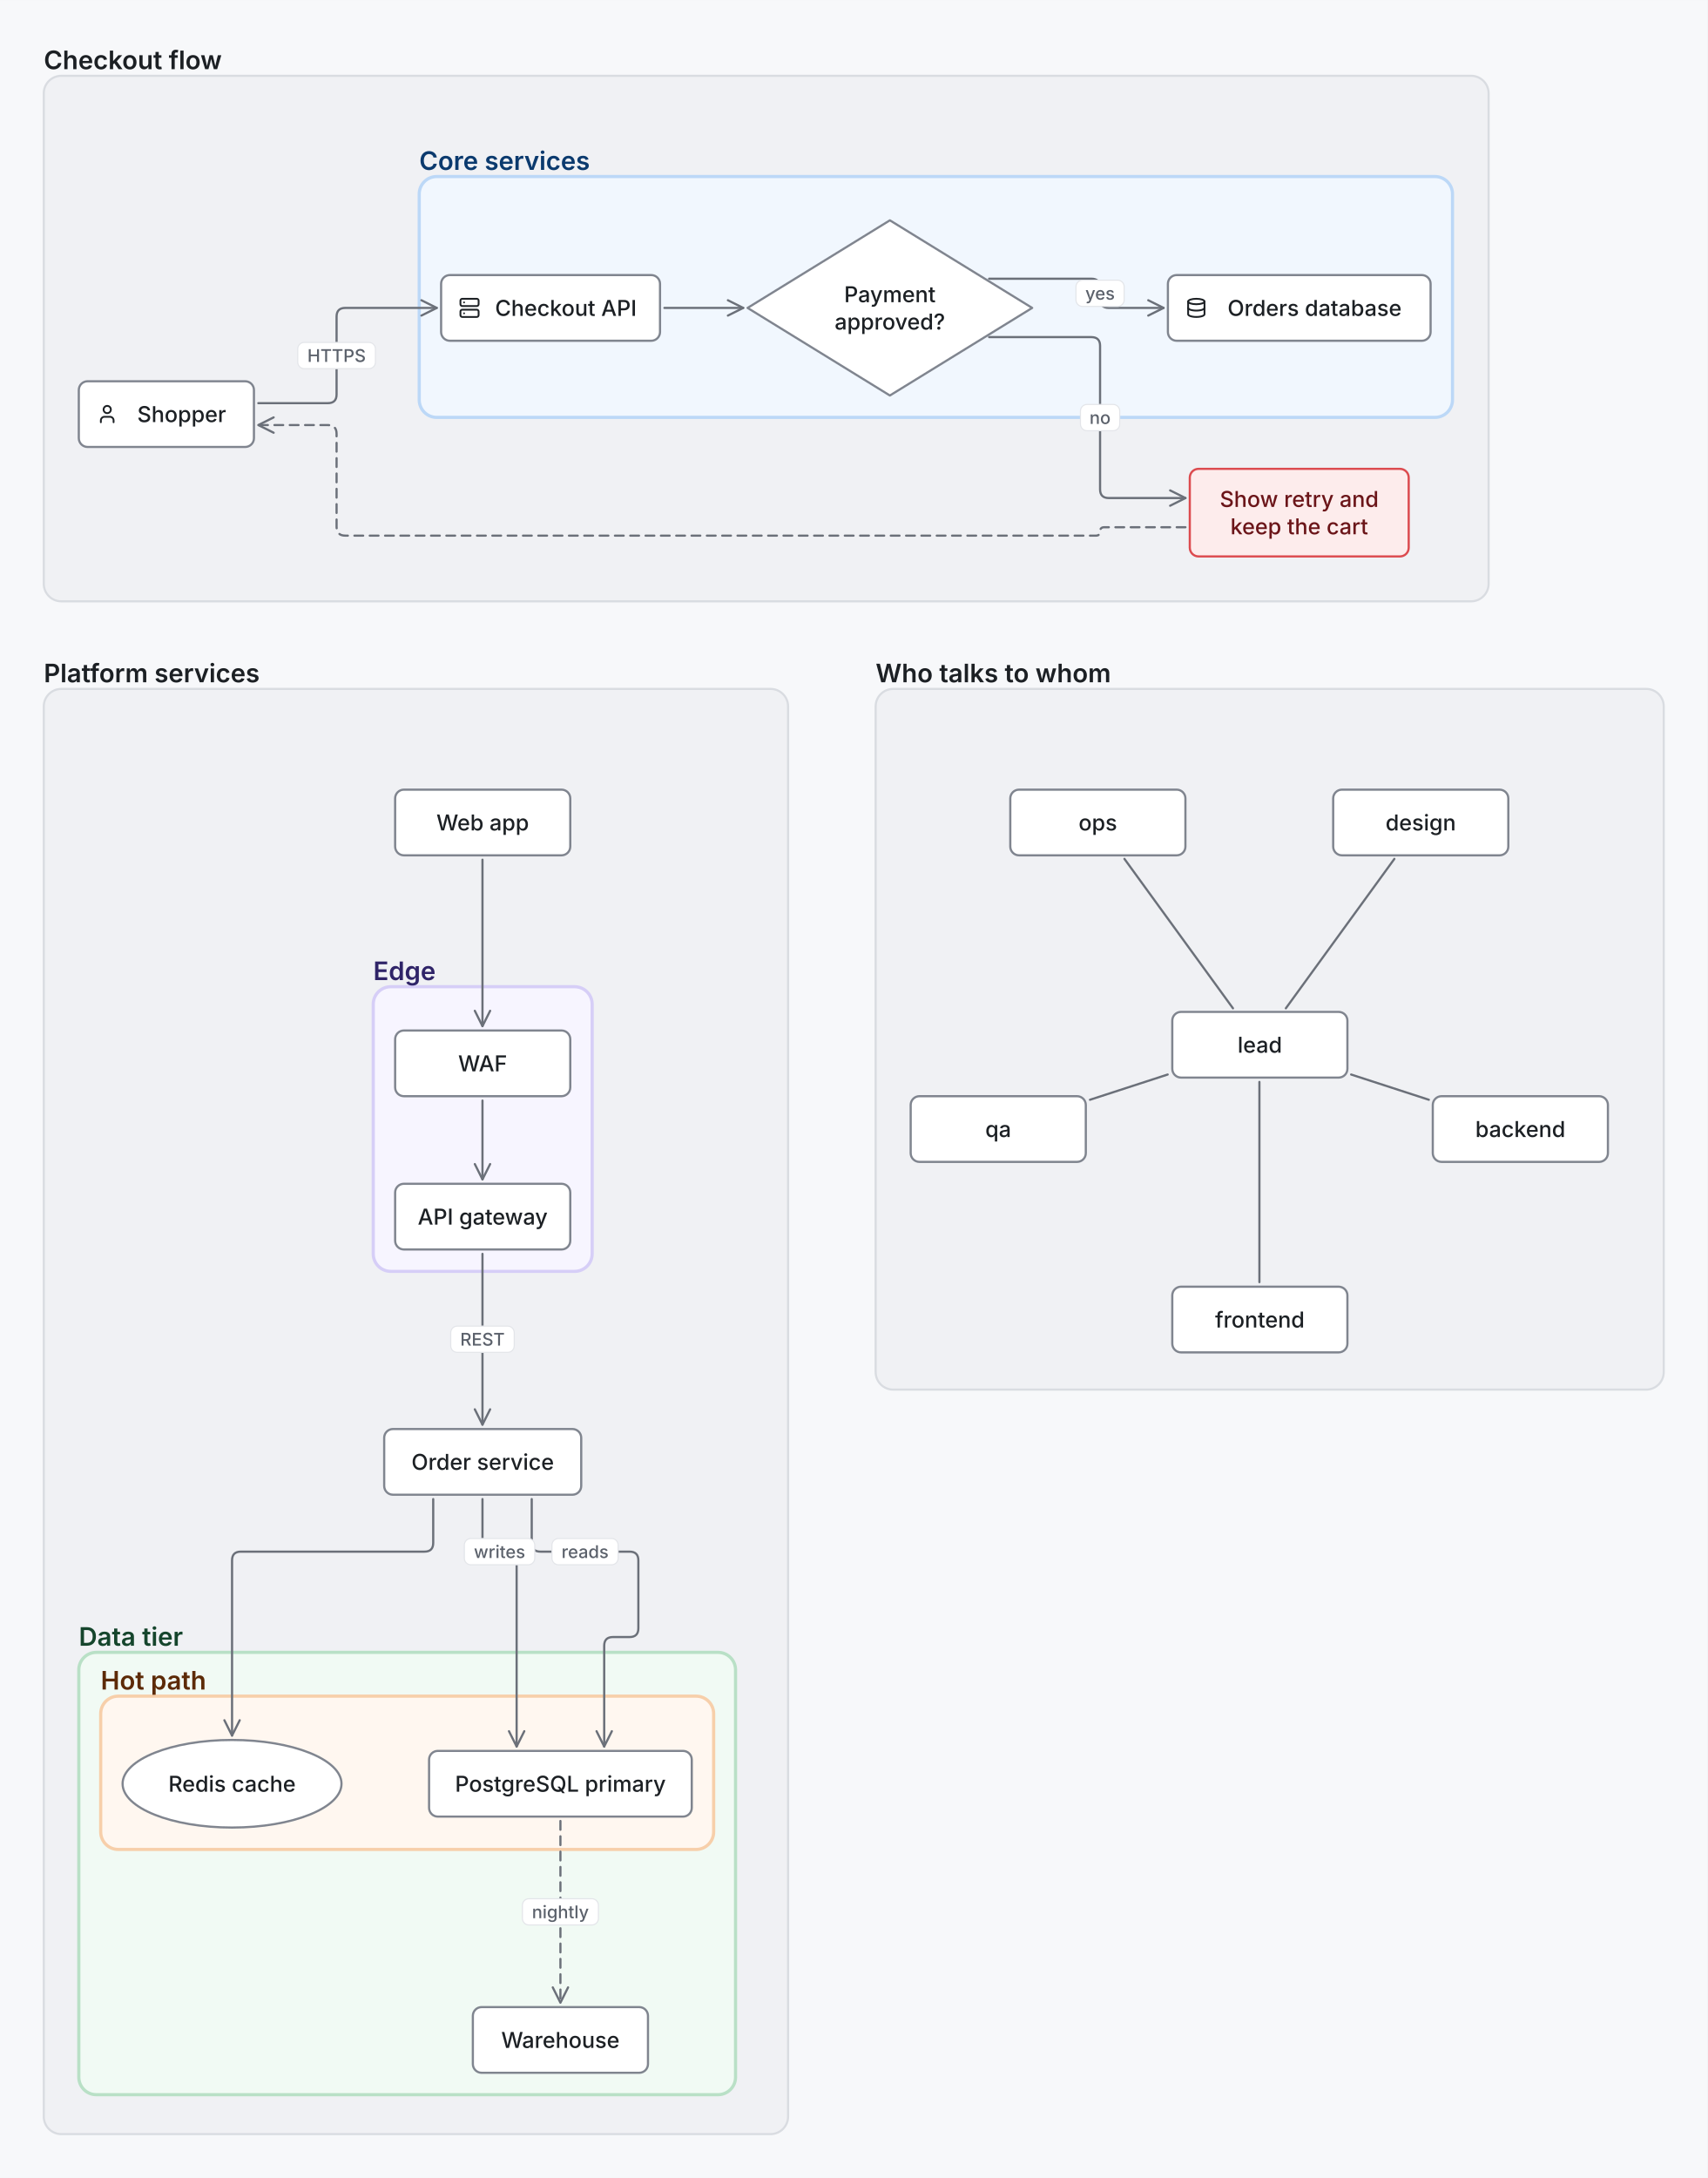
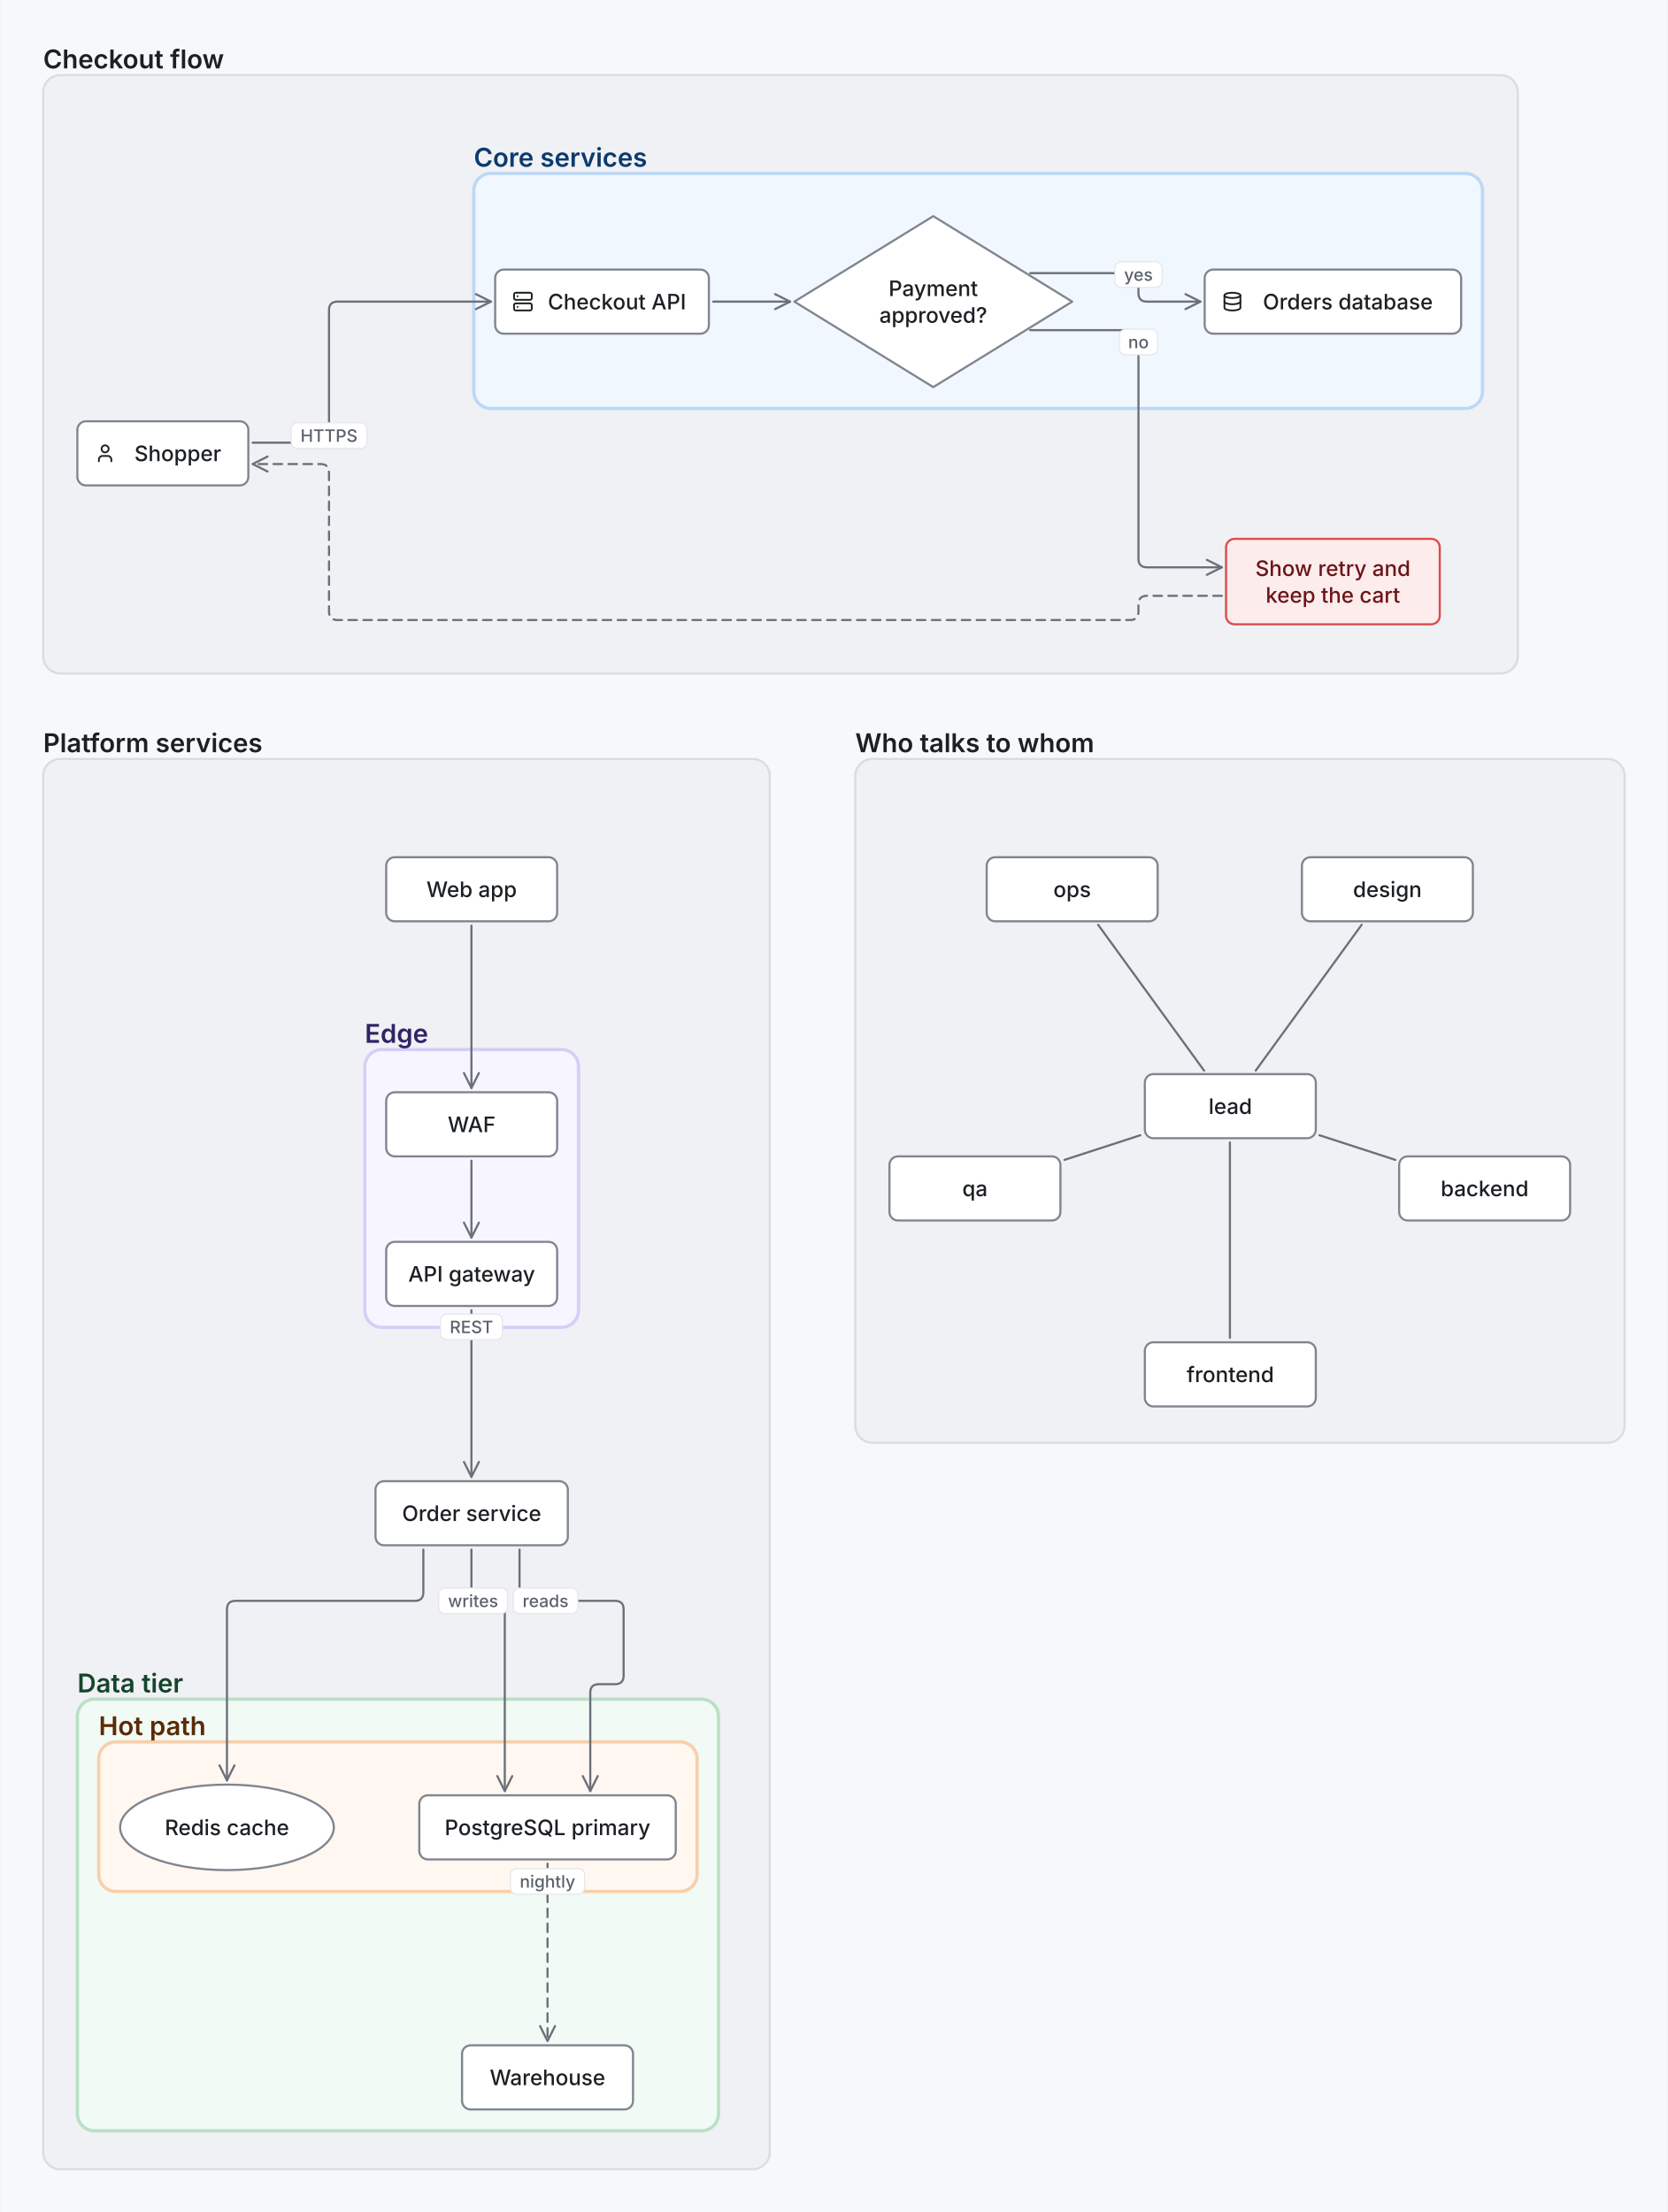
- <svg xmlns="http://www.w3.org/2000/svg" width="803" height="1024" viewBox="-40 -69.14 1560 1989.14">
-   <rect x="-40" y="-69.14" width="1560" height="1989.14" fill="#f7f8fa" />
+ <svg xmlns="http://www.w3.org/2000/svg" width="772" height="1024" viewBox="-40 -70.31 1560 2070.31">
+   <rect x="-40" y="-70.31" width="1560" height="2070.31" fill="#f7f8fa" />
  <g data-layer="zones">
    <g data-id="E-1">
-       <rect x="0" y="0" width="1320" height="480" rx="16" fill="#f0f1f4" stroke="#d9dce1" stroke-width="1.94" stroke-linecap="round" stroke-linejoin="round" />
-       <g font-size="23.31" font-family="Inter" font-weight="600" fill="#1c2024" text-anchor="start">
-         <text x="0" y="-6.06" xml:space="preserve">Checkout flow</text>
+       <rect x="0" y="0" width="1380" height="560" rx="16" fill="#f0f1f4" stroke="#d9dce1" stroke-width="2.02" stroke-linecap="round" stroke-linejoin="round" />
+       <g font-size="24.25" font-family="Inter" font-weight="600" fill="#1c2024" text-anchor="start">
+         <text x="0" y="-6.3" xml:space="preserve">Checkout flow</text>
      </g>
    </g>
    <g data-id="E-2">
-       <rect x="343" y="92" width="944" height="220" rx="16" fill="#f1f7fe" stroke="#bcd8f7" stroke-width="2.91" stroke-linecap="round" stroke-linejoin="round" />
-       <g font-size="23.31" font-family="Inter" font-weight="600" fill="#0b3a6e" text-anchor="start">
-         <text x="343" y="85.94" xml:space="preserve">Core services</text>
+       <rect x="403" y="92" width="944" height="220" rx="16" fill="#f1f7fe" stroke="#bcd8f7" stroke-width="3.03" stroke-linecap="round" stroke-linejoin="round" />
+       <g font-size="24.25" font-family="Inter" font-weight="600" fill="#0b3a6e" text-anchor="start">
+         <text x="403" y="85.7" xml:space="preserve">Core services</text>
      </g>
    </g>
    <g data-id="E-13">
-       <rect x="0" y="560" width="680" height="1320" rx="16" fill="#f0f1f4" stroke="#d9dce1" stroke-width="1.94" stroke-linecap="round" stroke-linejoin="round" />
-       <g font-size="23.31" font-family="Inter" font-weight="600" fill="#1c2024" text-anchor="start">
-         <text x="0" y="553.94" xml:space="preserve">Platform services</text>
+       <rect x="0" y="640" width="680" height="1320" rx="16" fill="#f0f1f4" stroke="#d9dce1" stroke-width="2.02" stroke-linecap="round" stroke-linejoin="round" />
+       <g font-size="24.25" font-family="Inter" font-weight="600" fill="#1c2024" text-anchor="start">
+         <text x="0" y="633.7" xml:space="preserve">Platform services</text>
      </g>
    </g>
    <g data-id="E-14">
-       <rect x="301" y="832" width="200" height="260" rx="16" fill="#f7f5ff" stroke="#d6cef7" stroke-width="2.91" stroke-linecap="round" stroke-linejoin="round" />
-       <g font-size="23.31" font-family="Inter" font-weight="600" fill="#2f2468" text-anchor="start">
-         <text x="301" y="825.94" xml:space="preserve">Edge</text>
+       <rect x="301" y="912" width="200" height="260" rx="16" fill="#f7f5ff" stroke="#d6cef7" stroke-width="3.03" stroke-linecap="round" stroke-linejoin="round" />
+       <g font-size="24.25" font-family="Inter" font-weight="600" fill="#2f2468" text-anchor="start">
+         <text x="301" y="905.7" xml:space="preserve">Edge</text>
      </g>
    </g>
    <g data-id="E-15">
-       <rect x="32" y="1440" width="600" height="404" rx="16" fill="#f1faf4" stroke="#b9e0c6" stroke-width="2.91" stroke-linecap="round" stroke-linejoin="round" />
-       <g font-size="23.31" font-family="Inter" font-weight="600" fill="#15452c" text-anchor="start">
-         <text x="32" y="1433.94" xml:space="preserve">Data tier</text>
+       <rect x="32" y="1520" width="600" height="404" rx="16" fill="#f1faf4" stroke="#b9e0c6" stroke-width="3.03" stroke-linecap="round" stroke-linejoin="round" />
+       <g font-size="24.25" font-family="Inter" font-weight="600" fill="#15452c" text-anchor="start">
+         <text x="32" y="1513.7" xml:space="preserve">Data tier</text>
      </g>
    </g>
    <g data-id="E-16">
-       <rect x="52" y="1480" width="560" height="140" rx="16" fill="#fff7f0" stroke="#f7cfaa" stroke-width="2.91" stroke-linecap="round" stroke-linejoin="round" />
-       <g font-size="23.31" font-family="Inter" font-weight="600" fill="#5c2a07" text-anchor="start">
-         <text x="52" y="1473.94" xml:space="preserve">Hot path</text>
+       <rect x="52" y="1560" width="560" height="140" rx="16" fill="#fff7f0" stroke="#f7cfaa" stroke-width="3.03" stroke-linecap="round" stroke-linejoin="round" />
+       <g font-size="24.25" font-family="Inter" font-weight="600" fill="#5c2a07" text-anchor="start">
+         <text x="52" y="1553.7" xml:space="preserve">Hot path</text>
      </g>
    </g>
    <g data-id="E-31">
-       <rect x="760" y="560" width="720" height="640" rx="16" fill="#f0f1f4" stroke="#d9dce1" stroke-width="1.94" stroke-linecap="round" stroke-linejoin="round" />
-       <g font-size="23.31" font-family="Inter" font-weight="600" fill="#1c2024" text-anchor="start">
-         <text x="760" y="553.94" xml:space="preserve">Who talks to whom</text>
+       <rect x="760" y="640" width="720" height="640" rx="16" fill="#f0f1f4" stroke="#d9dce1" stroke-width="2.02" stroke-linecap="round" stroke-linejoin="round" />
+       <g font-size="24.25" font-family="Inter" font-weight="600" fill="#1c2024" text-anchor="start">
+         <text x="760" y="633.7" xml:space="preserve">Who talks to whom</text>
      </g>
    </g>
  </g>
  <g data-layer="marks">
    <g data-id="E-3">
-       <rect x="32" y="279" width="160" height="60" rx="8" fill="#ffffff" stroke="#80858f" stroke-width="2" stroke-linecap="round" stroke-linejoin="round" />
-       <g transform="matrix(0.83 0 0 0.83 48 299)">
+       <rect x="32" y="324" width="160" height="60" rx="8" fill="#ffffff" stroke="#80858f" stroke-width="2" stroke-linecap="round" stroke-linejoin="round" />
+       <g transform="matrix(0.83 0 0 0.83 48 344)">
        <path d="M19 21 L19 19 L18.98 18.61 L18.92 18.22 L18.83 17.84 L18.7 17.47 L18.53 17.11 L18.33 16.78 L18.09 16.46 L17.83 16.17 L17.54 15.91 L17.22 15.67 L16.89 15.47 L16.53 15.3 L16.16 15.17 L15.78 15.08 L15.39 15.02 L15 15 L9 15 L8.61 15.02 L8.22 15.08 L7.84 15.17 L7.47 15.3 L7.11 15.47 L6.78 15.67 L6.46 15.91 L6.17 16.17 L5.91 16.46 L5.67 16.78 L5.47 17.11 L5.3 17.47 L5.17 17.84 L5.08 18.22 L5.02 18.61 L5 19 L5 21" fill="none" stroke="#1c2024" stroke-width="2" stroke-linecap="round" stroke-linejoin="round" />
        <path d="M16 7 C16 9.21 14.21 11 12 11 C9.79 11 8 9.21 8 7 C8 4.79 9.79 3 12 3 C14.21 3 16 4.79 16 7 Z" fill="none" stroke="#1c2024" stroke-width="2" stroke-linecap="round" stroke-linejoin="round" />
      </g>
      <g font-size="20" font-family="Inter" font-weight="500" fill="#1c2024" text-anchor="middle">
-         <text x="126" y="316.28" xml:space="preserve">Shopper</text>
+         <text x="126" y="361.28" xml:space="preserve">Shopper</text>
      </g>
    </g>
    <g data-id="E-4">
-       <rect x="363" y="182" width="200" height="60" rx="8" fill="#ffffff" stroke="#80858f" stroke-width="2" stroke-linecap="round" stroke-linejoin="round" />
-       <g transform="matrix(0.83 0 0 0.83 379 202)">
+       <rect x="423" y="182" width="200" height="60" rx="8" fill="#ffffff" stroke="#80858f" stroke-width="2" stroke-linecap="round" stroke-linejoin="round" />
+       <g transform="matrix(0.83 0 0 0.83 439 202)">
        <path d="M4 2 L20 2 C21.1 2 22 2.9 22 4 L22 8 C22 9.1 21.1 10 20 10 L4 10 C2.9 10 2 9.1 2 8 L2 4 C2 2.9 2.9 2 4 2 Z" fill="none" stroke="#1c2024" stroke-width="2" stroke-linecap="round" stroke-linejoin="round" />
        <path d="M4 14 L20 14 C21.1 14 22 14.9 22 16 L22 20 C22 21.1 21.1 22 20 22 L4 22 C2.9 22 2 21.1 2 20 L2 16 C2 14.9 2.9 14 4 14 Z" fill="none" stroke="#1c2024" stroke-width="2" stroke-linecap="round" stroke-linejoin="round" />
        <path d="M6 6 L6.01 6 M6 18 L6.01 18" fill="none" stroke="#1c2024" stroke-width="2" stroke-linecap="round" stroke-linejoin="round" />
      </g>
      <g font-size="20" font-family="Inter" font-weight="500" fill="#1c2024" text-anchor="middle">
-         <text x="477" y="219.28" xml:space="preserve">Checkout API</text>
+         <text x="537" y="219.28" xml:space="preserve">Checkout API</text>
      </g>
    </g>
    <g data-id="E-5">
-       <polygon points="773,132 903,212 773,292 643,212" fill="#ffffff" stroke="#80858f" stroke-width="2" stroke-linecap="round" stroke-linejoin="round" />
-       <g font-size="20" font-family="Inter" font-weight="500" fill="#1c2024" text-anchor="middle">
-         <text x="773" y="206.78" xml:space="preserve">Payment</text>
-         <text x="773" y="231.78" xml:space="preserve">approved?</text>
+       <polygon points="833,132 963,212 833,292 703,212" fill="#ffffff" stroke="#80858f" stroke-width="2" stroke-linecap="round" stroke-linejoin="round" />
+       <g font-size="20" font-family="Inter" font-weight="500" fill="#1c2024" text-anchor="middle">
+         <text x="833" y="206.78" xml:space="preserve">Payment</text>
+         <text x="833" y="231.78" xml:space="preserve">approved?</text>
      </g>
    </g>
    <g data-id="E-6">
-       <rect x="1027" y="182" width="240" height="60" rx="8" fill="#ffffff" stroke="#80858f" stroke-width="2" stroke-linecap="round" stroke-linejoin="round" />
-       <g transform="matrix(0.83 0 0 0.83 1043 202)">
+       <rect x="1087" y="182" width="240" height="60" rx="8" fill="#ffffff" stroke="#80858f" stroke-width="2" stroke-linecap="round" stroke-linejoin="round" />
+       <g transform="matrix(0.83 0 0 0.83 1103 202)">
        <path d="M21 5 C21 6.66 16.97 8 12 8 C7.03 8 3 6.66 3 5 C3 3.34 7.03 2 12 2 C16.97 2 21 3.34 21 5 Z" fill="none" stroke="#1c2024" stroke-width="2" stroke-linecap="round" stroke-linejoin="round" />
        <path d="M3 5 L3 19 L3.17 19.59 L3.69 20.15 L4.52 20.67 L5.64 21.12 L7 21.49 L8.56 21.77 L10.24 21.94 L12 22 L13.76 21.94 L15.44 21.77 L17 21.49 L18.36 21.12 L19.48 20.67 L20.31 20.15 L20.83 19.59 L21 19 L21 5" fill="none" stroke="#1c2024" stroke-width="2" stroke-linecap="round" stroke-linejoin="round" />
        <path d="M3 12 L3.17 12.59 L3.69 13.15 L4.52 13.67 L5.64 14.12 L7 14.49 L8.56 14.77 L10.24 14.94 L12 15 L13.76 14.94 L15.44 14.77 L17 14.49 L18.36 14.12 L19.48 13.67 L20.31 13.15 L20.83 12.59 L21 12" fill="none" stroke="#1c2024" stroke-width="2" stroke-linecap="round" stroke-linejoin="round" />
      </g>
      <g font-size="20" font-family="Inter" font-weight="500" fill="#1c2024" text-anchor="middle">
-         <text x="1161" y="219.28" xml:space="preserve">Orders database</text>
+         <text x="1221" y="219.28" xml:space="preserve">Orders database</text>
      </g>
    </g>
    <g data-id="E-7">
-       <rect x="1047" y="359" width="200" height="80" rx="8" fill="#fdecec" stroke="#dc4b4f" stroke-width="2" stroke-linecap="round" stroke-linejoin="round" />
+       <rect x="1107" y="434" width="200" height="80" rx="8" fill="#fdecec" stroke="#dc4b4f" stroke-width="2" stroke-linecap="round" stroke-linejoin="round" />
      <g font-size="20" font-family="Inter" font-weight="500" fill="#6b1519" text-anchor="middle">
-         <text x="1147" y="393.78" xml:space="preserve">Show retry and</text>
-         <text x="1147" y="418.78" xml:space="preserve">keep the cart</text>
+         <text x="1207" y="468.78" xml:space="preserve">Show retry and</text>
+         <text x="1207" y="493.78" xml:space="preserve">keep the cart</text>
      </g>
    </g>
    <g data-id="E-8">
      <g>
-         <path d="M196 299 L259.5 299 Q267.5 299 267.5 291 L267.5 220 Q267.5 212 275.5 212 L359.01 212" fill="none" stroke="#6b7079" stroke-width="2" stroke-linecap="round" stroke-linejoin="round" />
-         <polyline points="345.01,219 359.01,212 345.01,205" fill="none" stroke="#6b7079" stroke-width="2" stroke-linecap="round" stroke-linejoin="round" />
+         <path d="M196 344 L259.5 344 Q267.5 344 267.5 336 L267.5 220 Q267.5 212 275.5 212 L419.01 212" fill="none" stroke="#6b7079" stroke-width="2" stroke-linecap="round" stroke-linejoin="round" />
+         <polyline points="405.01,219 419.01,212 405.01,205" fill="none" stroke="#6b7079" stroke-width="2" stroke-linecap="round" stroke-linejoin="round" />
      </g>
    </g>
    <g data-id="E-9">
      <g>
-         <path d="M567.01 212 L639.01 212" fill="none" stroke="#6b7079" stroke-width="2" stroke-linecap="round" stroke-linejoin="round" />
-         <polyline points="625.01,219 639.01,212 625.01,205" fill="none" stroke="#6b7079" stroke-width="2" stroke-linecap="round" stroke-linejoin="round" />
+         <path d="M627.01 212 L699.01 212" fill="none" stroke="#6b7079" stroke-width="2" stroke-linecap="round" stroke-linejoin="round" />
+         <polyline points="685.01,219 699.01,212 685.01,205" fill="none" stroke="#6b7079" stroke-width="2" stroke-linecap="round" stroke-linejoin="round" />
      </g>
    </g>
    <g data-id="E-10">
      <g>
-         <path d="M863.68 185.33 L957.03 185.33 Q965.03 185.33 965.03 193.33 L965.03 204 Q965.03 212 973.03 212 L1023.04 212" fill="none" stroke="#6b7079" stroke-width="2" stroke-linecap="round" stroke-linejoin="round" />
-         <polyline points="1009.04,219 1023.04,212 1009.04,205" fill="none" stroke="#6b7079" stroke-width="2" stroke-linecap="round" stroke-linejoin="round" />
+         <path d="M923.68 185.33 L1017.03 185.33 Q1025.03 185.33 1025.03 193.33 L1025.03 204 Q1025.03 212 1033.03 212 L1083.04 212" fill="none" stroke="#6b7079" stroke-width="2" stroke-linecap="round" stroke-linejoin="round" />
+         <polyline points="1069.04,219 1083.04,212 1069.04,205" fill="none" stroke="#6b7079" stroke-width="2" stroke-linecap="round" stroke-linejoin="round" />
      </g>
    </g>
    <g data-id="E-11">
      <g>
-         <path d="M863.68 238.67 L957.03 238.67 Q965.03 238.67 965.03 246.67 L965.03 377.67 Q965.03 385.67 973.03 385.67 L1043.04 385.67" fill="none" stroke="#6b7079" stroke-width="2" stroke-linecap="round" stroke-linejoin="round" />
-         <polyline points="1029.04,392.67 1043.04,385.67 1029.04,378.67" fill="none" stroke="#6b7079" stroke-width="2" stroke-linecap="round" stroke-linejoin="round" />
+         <path d="M923.68 238.67 L1017.03 238.67 Q1025.03 238.67 1025.03 246.67 L1025.03 452.67 Q1025.03 460.67 1033.03 460.67 L1103.04 460.67" fill="none" stroke="#6b7079" stroke-width="2" stroke-linecap="round" stroke-linejoin="round" />
+         <polyline points="1089.04,467.67 1103.04,460.67 1089.04,453.67" fill="none" stroke="#6b7079" stroke-width="2" stroke-linecap="round" stroke-linejoin="round" />
      </g>
    </g>
    <g data-id="E-12">
      <g>
-         <path d="M1043.04 412.33 L968.87 412.33 Q965.03 412.33 965.03 416.17 L965.03 416.17 Q965.03 420 961.2 420 L275.5 420 Q267.5 420 267.5 412 L267.5 327 Q267.5 319 259.5 319 L196 319" fill="none" stroke="#6b7079" stroke-width="2" stroke-dasharray="8 6" stroke-linecap="round" stroke-linejoin="round" />
-         <polyline points="210,312 196,319 210,326" fill="none" stroke="#6b7079" stroke-width="2" stroke-linecap="round" stroke-linejoin="round" />
+         <path d="M1103.04 487.33 L1033.03 487.33 Q1025.03 487.33 1025.03 495.33 L1025.03 502 Q1025.03 510 1017.03 510 L275.5 510 Q267.5 510 267.5 502 L267.5 372 Q267.5 364 259.5 364 L196 364" fill="none" stroke="#6b7079" stroke-width="2" stroke-dasharray="8 6" stroke-linecap="round" stroke-linejoin="round" />
+         <polyline points="210,357 196,364 210,371" fill="none" stroke="#6b7079" stroke-width="2" stroke-linecap="round" stroke-linejoin="round" />
      </g>
    </g>
    <g data-id="E-17">
-       <rect x="321" y="652" width="160" height="60" rx="8" fill="#ffffff" stroke="#80858f" stroke-width="2" stroke-linecap="round" stroke-linejoin="round" />
-       <g font-size="20" font-family="Inter" font-weight="500" fill="#1c2024" text-anchor="middle">
-         <text x="401" y="689.28" xml:space="preserve">Web app</text>
+       <rect x="321" y="732" width="160" height="60" rx="8" fill="#ffffff" stroke="#80858f" stroke-width="2" stroke-linecap="round" stroke-linejoin="round" />
+       <g font-size="20" font-family="Inter" font-weight="500" fill="#1c2024" text-anchor="middle">
+         <text x="401" y="769.28" xml:space="preserve">Web app</text>
      </g>
    </g>
    <g data-id="E-18">
-       <rect x="321" y="1012" width="160" height="60" rx="8" fill="#ffffff" stroke="#80858f" stroke-width="2" stroke-linecap="round" stroke-linejoin="round" />
-       <g font-size="20" font-family="Inter" font-weight="500" fill="#1c2024" text-anchor="middle">
-         <text x="401" y="1049.28" xml:space="preserve">API gateway</text>
+       <rect x="321" y="1092" width="160" height="60" rx="8" fill="#ffffff" stroke="#80858f" stroke-width="2" stroke-linecap="round" stroke-linejoin="round" />
+       <g font-size="20" font-family="Inter" font-weight="500" fill="#1c2024" text-anchor="middle">
+         <text x="401" y="1129.28" xml:space="preserve">API gateway</text>
      </g>
    </g>
    <g data-id="E-19">
-       <rect x="321" y="872" width="160" height="60" rx="8" fill="#ffffff" stroke="#80858f" stroke-width="2" stroke-linecap="round" stroke-linejoin="round" />
-       <g font-size="20" font-family="Inter" font-weight="500" fill="#1c2024" text-anchor="middle">
-         <text x="401" y="909.28" xml:space="preserve">WAF</text>
+       <rect x="321" y="952" width="160" height="60" rx="8" fill="#ffffff" stroke="#80858f" stroke-width="2" stroke-linecap="round" stroke-linejoin="round" />
+       <g font-size="20" font-family="Inter" font-weight="500" fill="#1c2024" text-anchor="middle">
+         <text x="401" y="989.28" xml:space="preserve">WAF</text>
      </g>
    </g>
    <g data-id="E-20">
-       <rect x="311" y="1236" width="180" height="60" rx="8" fill="#ffffff" stroke="#80858f" stroke-width="2" stroke-linecap="round" stroke-linejoin="round" />
-       <g font-size="20" font-family="Inter" font-weight="500" fill="#1c2024" text-anchor="middle">
-         <text x="401" y="1273.28" xml:space="preserve">Order service</text>
+       <rect x="311" y="1316" width="180" height="60" rx="8" fill="#ffffff" stroke="#80858f" stroke-width="2" stroke-linecap="round" stroke-linejoin="round" />
+       <g font-size="20" font-family="Inter" font-weight="500" fill="#1c2024" text-anchor="middle">
+         <text x="401" y="1353.28" xml:space="preserve">Order service</text>
      </g>
    </g>
    <g data-id="E-21">
-       <ellipse cx="172" cy="1560" rx="100" ry="40" fill="#ffffff" stroke="#80858f" stroke-width="2" stroke-linecap="round" stroke-linejoin="round" />
-       <g font-size="20" font-family="Inter" font-weight="500" fill="#1c2024" text-anchor="middle">
-         <text x="172" y="1567.28" xml:space="preserve">Redis cache</text>
+       <ellipse cx="172" cy="1640" rx="100" ry="40" fill="#ffffff" stroke="#80858f" stroke-width="2" stroke-linecap="round" stroke-linejoin="round" />
+       <g font-size="20" font-family="Inter" font-weight="500" fill="#1c2024" text-anchor="middle">
+         <text x="172" y="1647.28" xml:space="preserve">Redis cache</text>
      </g>
    </g>
    <g data-id="E-22">
-       <rect x="352" y="1530" width="240" height="60" rx="8" fill="#ffffff" stroke="#80858f" stroke-width="2" stroke-linecap="round" stroke-linejoin="round" />
-       <g font-size="20" font-family="Inter" font-weight="500" fill="#1c2024" text-anchor="middle">
-         <text x="472" y="1567.28" xml:space="preserve">PostgreSQL primary</text>
+       <rect x="352" y="1610" width="240" height="60" rx="8" fill="#ffffff" stroke="#80858f" stroke-width="2" stroke-linecap="round" stroke-linejoin="round" />
+       <g font-size="20" font-family="Inter" font-weight="500" fill="#1c2024" text-anchor="middle">
+         <text x="472" y="1647.28" xml:space="preserve">PostgreSQL primary</text>
      </g>
    </g>
    <g data-id="E-23">
-       <rect x="392" y="1764" width="160" height="60" rx="8" fill="#ffffff" stroke="#80858f" stroke-width="2" stroke-linecap="round" stroke-linejoin="round" />
-       <g font-size="20" font-family="Inter" font-weight="500" fill="#1c2024" text-anchor="middle">
-         <text x="472" y="1801.28" xml:space="preserve">Warehouse</text>
+       <rect x="392" y="1844" width="160" height="60" rx="8" fill="#ffffff" stroke="#80858f" stroke-width="2" stroke-linecap="round" stroke-linejoin="round" />
+       <g font-size="20" font-family="Inter" font-weight="500" fill="#1c2024" text-anchor="middle">
+         <text x="472" y="1881.28" xml:space="preserve">Warehouse</text>
      </g>
    </g>
    <g data-id="E-24">
      <g>
-         <path d="M400.79 716 L400.79 868" fill="none" stroke="#6b7079" stroke-width="2" stroke-linecap="round" stroke-linejoin="round" />
-         <polyline points="393.79,854 400.79,868 407.79,854" fill="none" stroke="#6b7079" stroke-width="2" stroke-linecap="round" stroke-linejoin="round" />
+         <path d="M400.79 796 L400.79 948" fill="none" stroke="#6b7079" stroke-width="2" stroke-linecap="round" stroke-linejoin="round" />
+         <polyline points="393.79,934 400.79,948 407.79,934" fill="none" stroke="#6b7079" stroke-width="2" stroke-linecap="round" stroke-linejoin="round" />
      </g>
    </g>
    <g data-id="E-25">
      <g>
-         <path d="M400.79 936 L400.79 1008" fill="none" stroke="#6b7079" stroke-width="2" stroke-linecap="round" stroke-linejoin="round" />
-         <polyline points="393.79,994 400.79,1008 407.79,994" fill="none" stroke="#6b7079" stroke-width="2" stroke-linecap="round" stroke-linejoin="round" />
+         <path d="M400.79 1016 L400.79 1088" fill="none" stroke="#6b7079" stroke-width="2" stroke-linecap="round" stroke-linejoin="round" />
+         <polyline points="393.79,1074 400.79,1088 407.79,1074" fill="none" stroke="#6b7079" stroke-width="2" stroke-linecap="round" stroke-linejoin="round" />
      </g>
    </g>
    <g data-id="E-26">
      <g>
-         <path d="M400.79 1076 L400.79 1232" fill="none" stroke="#6b7079" stroke-width="2" stroke-linecap="round" stroke-linejoin="round" />
-         <polyline points="393.79,1218 400.79,1232 407.79,1218" fill="none" stroke="#6b7079" stroke-width="2" stroke-linecap="round" stroke-linejoin="round" />
+         <path d="M400.79 1156 L400.79 1312" fill="none" stroke="#6b7079" stroke-width="2" stroke-linecap="round" stroke-linejoin="round" />
+         <polyline points="393.79,1298 400.79,1312 407.79,1298" fill="none" stroke="#6b7079" stroke-width="2" stroke-linecap="round" stroke-linejoin="round" />
      </g>
    </g>
    <g data-id="E-27">
      <g>
-         <path d="M355.79 1300 L355.79 1340 Q355.79 1348 347.79 1348 L180 1348 Q172 1348 172 1356 L172 1516" fill="none" stroke="#6b7079" stroke-width="2" stroke-linecap="round" stroke-linejoin="round" />
-         <polyline points="165,1502 172,1516 179,1502" fill="none" stroke="#6b7079" stroke-width="2" stroke-linecap="round" stroke-linejoin="round" />
+         <path d="M355.79 1380 L355.79 1420 Q355.79 1428 347.79 1428 L180 1428 Q172 1428 172 1436 L172 1596" fill="none" stroke="#6b7079" stroke-width="2" stroke-linecap="round" stroke-linejoin="round" />
+         <polyline points="165,1582 172,1596 179,1582" fill="none" stroke="#6b7079" stroke-width="2" stroke-linecap="round" stroke-linejoin="round" />
      </g>
    </g>
    <g data-id="E-28">
      <g>
-         <path d="M400.79 1300 L400.79 1340 Q400.79 1348 408.79 1348 L424 1348 Q432 1348 432 1356 L432 1526" fill="none" stroke="#6b7079" stroke-width="2" stroke-linecap="round" stroke-linejoin="round" />
-         <polyline points="425,1512 432,1526 439,1512" fill="none" stroke="#6b7079" stroke-width="2" stroke-linecap="round" stroke-linejoin="round" />
+         <path d="M400.79 1380 L400.79 1420 Q400.79 1428 408.79 1428 L424 1428 Q432 1428 432 1436 L432 1606" fill="none" stroke="#6b7079" stroke-width="2" stroke-linecap="round" stroke-linejoin="round" />
+         <polyline points="425,1592 432,1606 439,1592" fill="none" stroke="#6b7079" stroke-width="2" stroke-linecap="round" stroke-linejoin="round" />
      </g>
    </g>
    <g data-id="E-29">
      <g>
-         <path d="M445.79 1300 L445.79 1340 Q445.79 1348 453.79 1348 L535.21 1348 Q543.21 1348 543.21 1356 L543.21 1418 Q543.21 1426 535.21 1426 L520 1426 Q512 1426 512 1434 L512 1526" fill="none" stroke="#6b7079" stroke-width="2" stroke-linecap="round" stroke-linejoin="round" />
-         <polyline points="505,1512 512,1526 519,1512" fill="none" stroke="#6b7079" stroke-width="2" stroke-linecap="round" stroke-linejoin="round" />
+         <path d="M445.79 1380 L445.79 1420 Q445.79 1428 453.79 1428 L535.21 1428 Q543.21 1428 543.21 1436 L543.21 1498 Q543.21 1506 535.21 1506 L520 1506 Q512 1506 512 1514 L512 1606" fill="none" stroke="#6b7079" stroke-width="2" stroke-linecap="round" stroke-linejoin="round" />
+         <polyline points="505,1592 512,1606 519,1592" fill="none" stroke="#6b7079" stroke-width="2" stroke-linecap="round" stroke-linejoin="round" />
      </g>
    </g>
    <g data-id="E-30">
      <g>
-         <path d="M472 1594 L472 1760" fill="none" stroke="#6b7079" stroke-width="2" stroke-dasharray="8 6" stroke-linecap="round" stroke-linejoin="round" />
-         <polyline points="465,1746 472,1760 479,1746" fill="none" stroke="#6b7079" stroke-width="2" stroke-linecap="round" stroke-linejoin="round" />
+         <path d="M472 1674 L472 1840" fill="none" stroke="#6b7079" stroke-width="2" stroke-dasharray="8 6" stroke-linecap="round" stroke-linejoin="round" />
+         <polyline points="465,1826 472,1840 479,1826" fill="none" stroke="#6b7079" stroke-width="2" stroke-linecap="round" stroke-linejoin="round" />
      </g>
    </g>
    <g data-id="E-32">
-       <rect x="1031" y="855" width="160" height="60" rx="8" fill="#ffffff" stroke="#80858f" stroke-width="2" stroke-linecap="round" stroke-linejoin="round" />
-       <g font-size="20" font-family="Inter" font-weight="500" fill="#1c2024" text-anchor="middle">
-         <text x="1111" y="892.28" xml:space="preserve">lead</text>
+       <rect x="1031" y="935" width="160" height="60" rx="8" fill="#ffffff" stroke="#80858f" stroke-width="2" stroke-linecap="round" stroke-linejoin="round" />
+       <g font-size="20" font-family="Inter" font-weight="500" fill="#1c2024" text-anchor="middle">
+         <text x="1111" y="972.28" xml:space="preserve">lead</text>
      </g>
    </g>
    <g data-id="E-33">
-       <rect x="1178" y="652" width="160" height="60" rx="8" fill="#ffffff" stroke="#80858f" stroke-width="2" stroke-linecap="round" stroke-linejoin="round" />
-       <g font-size="20" font-family="Inter" font-weight="500" fill="#1c2024" text-anchor="middle">
-         <text x="1258" y="689.28" xml:space="preserve">design</text>
+       <rect x="1178" y="732" width="160" height="60" rx="8" fill="#ffffff" stroke="#80858f" stroke-width="2" stroke-linecap="round" stroke-linejoin="round" />
+       <g font-size="20" font-family="Inter" font-weight="500" fill="#1c2024" text-anchor="middle">
+         <text x="1258" y="769.28" xml:space="preserve">design</text>
      </g>
    </g>
    <g data-id="E-34">
-       <rect x="1269" y="932" width="160" height="60" rx="8" fill="#ffffff" stroke="#80858f" stroke-width="2" stroke-linecap="round" stroke-linejoin="round" />
-       <g font-size="20" font-family="Inter" font-weight="500" fill="#1c2024" text-anchor="middle">
-         <text x="1349" y="969.28" xml:space="preserve">backend</text>
+       <rect x="1269" y="1012" width="160" height="60" rx="8" fill="#ffffff" stroke="#80858f" stroke-width="2" stroke-linecap="round" stroke-linejoin="round" />
+       <g font-size="20" font-family="Inter" font-weight="500" fill="#1c2024" text-anchor="middle">
+         <text x="1349" y="1049.28" xml:space="preserve">backend</text>
      </g>
    </g>
    <g data-id="E-35">
-       <rect x="1031" y="1106" width="160" height="60" rx="8" fill="#ffffff" stroke="#80858f" stroke-width="2" stroke-linecap="round" stroke-linejoin="round" />
-       <g font-size="20" font-family="Inter" font-weight="500" fill="#1c2024" text-anchor="middle">
-         <text x="1111" y="1143.28" xml:space="preserve">frontend</text>
+       <rect x="1031" y="1186" width="160" height="60" rx="8" fill="#ffffff" stroke="#80858f" stroke-width="2" stroke-linecap="round" stroke-linejoin="round" />
+       <g font-size="20" font-family="Inter" font-weight="500" fill="#1c2024" text-anchor="middle">
+         <text x="1111" y="1223.28" xml:space="preserve">frontend</text>
      </g>
    </g>
    <g data-id="E-36">
-       <rect x="792" y="932" width="160" height="60" rx="8" fill="#ffffff" stroke="#80858f" stroke-width="2" stroke-linecap="round" stroke-linejoin="round" />
-       <g font-size="20" font-family="Inter" font-weight="500" fill="#1c2024" text-anchor="middle">
-         <text x="872" y="969.28" xml:space="preserve">qa</text>
+       <rect x="792" y="1012" width="160" height="60" rx="8" fill="#ffffff" stroke="#80858f" stroke-width="2" stroke-linecap="round" stroke-linejoin="round" />
+       <g font-size="20" font-family="Inter" font-weight="500" fill="#1c2024" text-anchor="middle">
+         <text x="872" y="1049.28" xml:space="preserve">qa</text>
      </g>
    </g>
    <g data-id="E-37">
-       <rect x="883" y="652" width="160" height="60" rx="8" fill="#ffffff" stroke="#80858f" stroke-width="2" stroke-linecap="round" stroke-linejoin="round" />
-       <g font-size="20" font-family="Inter" font-weight="500" fill="#1c2024" text-anchor="middle">
-         <text x="963" y="689.28" xml:space="preserve">ops</text>
+       <rect x="883" y="732" width="160" height="60" rx="8" fill="#ffffff" stroke="#80858f" stroke-width="2" stroke-linecap="round" stroke-linejoin="round" />
+       <g font-size="20" font-family="Inter" font-weight="500" fill="#1c2024" text-anchor="middle">
+         <text x="963" y="769.28" xml:space="preserve">ops</text>
      </g>
    </g>
    <g data-id="E-38">
      <g>
-         <path d="M1134.75 851.73 L1233.91 715.24" fill="none" stroke="#6b7079" stroke-width="2" stroke-linecap="round" stroke-linejoin="round" />
+         <path d="M1134.75 931.73 L1233.91 795.24" fill="none" stroke="#6b7079" stroke-width="2" stroke-linecap="round" stroke-linejoin="round" />
      </g>
    </g>
    <g data-id="E-39">
      <g>
-         <path d="M1194.4 912.2 L1265.4 935.26" fill="none" stroke="#6b7079" stroke-width="2" stroke-linecap="round" stroke-linejoin="round" />
+         <path d="M1194.4 992.2 L1265.4 1015.26" fill="none" stroke="#6b7079" stroke-width="2" stroke-linecap="round" stroke-linejoin="round" />
      </g>
    </g>
    <g data-id="E-40">
      <g>
-         <path d="M1110.6 918.97 L1110.6 1101.85" fill="none" stroke="#6b7079" stroke-width="2" stroke-linecap="round" stroke-linejoin="round" />
+         <path d="M1110.6 998.97 L1110.6 1181.85" fill="none" stroke="#6b7079" stroke-width="2" stroke-linecap="round" stroke-linejoin="round" />
      </g>
    </g>
    <g data-id="E-41">
      <g>
-         <path d="M1026.8 912.2 L955.8 935.26" fill="none" stroke="#6b7079" stroke-width="2" stroke-linecap="round" stroke-linejoin="round" />
+         <path d="M1026.8 992.2 L955.8 1015.26" fill="none" stroke="#6b7079" stroke-width="2" stroke-linecap="round" stroke-linejoin="round" />
      </g>
    </g>
    <g data-id="E-42">
      <g>
-         <path d="M1086.45 851.73 L987.29 715.24" fill="none" stroke="#6b7079" stroke-width="2" stroke-linecap="round" stroke-linejoin="round" />
+         <path d="M1086.45 931.73 L987.29 795.24" fill="none" stroke="#6b7079" stroke-width="2" stroke-linecap="round" stroke-linejoin="round" />
      </g>
    </g>
  </g>
  <g data-layer="labels">
    <g data-id="E-8">
-       <rect x="232" y="243.5" width="71.01" height="24" rx="6" fill="#ffffff" stroke="#e3e5e9" stroke-width="1" stroke-linecap="round" stroke-linejoin="round" />
-       <g font-size="16" font-family="Inter" font-weight="500" fill="#5b616b" text-anchor="middle">
-         <text x="267.5" y="261.32" xml:space="preserve">HTTPS</text>
+       <rect x="232" y="325.4" width="71.01" height="24" rx="6" fill="#ffffff" stroke="#e3e5e9" stroke-width="1" stroke-linecap="round" stroke-linejoin="round" />
+       <g font-size="16" font-family="Inter" font-weight="500" fill="#5b616b" text-anchor="middle">
+         <text x="267.5" y="343.22" xml:space="preserve">HTTPS</text>
      </g>
    </g>
    <g data-id="E-10">
-       <rect x="943.01" y="186.67" width="44.04" height="24" rx="6" fill="#ffffff" stroke="#e3e5e9" stroke-width="1" stroke-linecap="round" stroke-linejoin="round" />
-       <g font-size="16" font-family="Inter" font-weight="500" fill="#5b616b" text-anchor="middle">
-         <text x="965.03" y="204.49" xml:space="preserve">yes</text>
+       <rect x="1003.01" y="174.66" width="44.04" height="24" rx="6" fill="#ffffff" stroke="#e3e5e9" stroke-width="1" stroke-linecap="round" stroke-linejoin="round" />
+       <g font-size="16" font-family="Inter" font-weight="500" fill="#5b616b" text-anchor="middle">
+         <text x="1025.03" y="192.48" xml:space="preserve">yes</text>
      </g>
    </g>
    <g data-id="E-11">
-       <rect x="947.1" y="300.17" width="35.87" height="24" rx="6" fill="#ffffff" stroke="#e3e5e9" stroke-width="1" stroke-linecap="round" stroke-linejoin="round" />
-       <g font-size="16" font-family="Inter" font-weight="500" fill="#5b616b" text-anchor="middle">
-         <text x="965.03" y="317.99" xml:space="preserve">no</text>
+       <rect x="1007.1" y="237.77" width="35.87" height="24" rx="6" fill="#ffffff" stroke="#e3e5e9" stroke-width="1" stroke-linecap="round" stroke-linejoin="round" />
+       <g font-size="16" font-family="Inter" font-weight="500" fill="#5b616b" text-anchor="middle">
+         <text x="1025.03" y="255.59" xml:space="preserve">no</text>
      </g>
    </g>
    <g data-id="E-26">
-       <rect x="371.78" y="1142" width="58.02" height="24" rx="6" fill="#ffffff" stroke="#e3e5e9" stroke-width="1" stroke-linecap="round" stroke-linejoin="round" />
-       <g font-size="16" font-family="Inter" font-weight="500" fill="#5b616b" text-anchor="middle">
-         <text x="400.79" y="1159.82" xml:space="preserve">REST</text>
+       <rect x="371.78" y="1159.6" width="58.02" height="24" rx="6" fill="#ffffff" stroke="#e3e5e9" stroke-width="1" stroke-linecap="round" stroke-linejoin="round" />
+       <g font-size="16" font-family="Inter" font-weight="500" fill="#5b616b" text-anchor="middle">
+         <text x="400.79" y="1177.42" xml:space="preserve">REST</text>
      </g>
    </g>
    <g data-id="E-28">
-       <rect x="384.21" y="1336" width="64.35" height="24" rx="6" fill="#ffffff" stroke="#e3e5e9" stroke-width="1" stroke-linecap="round" stroke-linejoin="round" />
-       <g font-size="16" font-family="Inter" font-weight="500" fill="#5b616b" text-anchor="middle">
-         <text x="416.39" y="1353.82" xml:space="preserve">writes</text>
+       <rect x="370.17" y="1416" width="64.35" height="24" rx="6" fill="#ffffff" stroke="#e3e5e9" stroke-width="1" stroke-linecap="round" stroke-linejoin="round" />
+       <g font-size="16" font-family="Inter" font-weight="500" fill="#5b616b" text-anchor="middle">
+         <text x="402.35" y="1433.82" xml:space="preserve">writes</text>
      </g>
    </g>
    <g data-id="E-29">
-       <rect x="464.26" y="1336" width="60.48" height="24" rx="6" fill="#ffffff" stroke="#e3e5e9" stroke-width="1" stroke-linecap="round" stroke-linejoin="round" />
-       <g font-size="16" font-family="Inter" font-weight="500" fill="#5b616b" text-anchor="middle">
-         <text x="494.5" y="1353.82" xml:space="preserve">reads</text>
+       <rect x="439.91" y="1416" width="60.48" height="24" rx="6" fill="#ffffff" stroke="#e3e5e9" stroke-width="1" stroke-linecap="round" stroke-linejoin="round" />
+       <g font-size="16" font-family="Inter" font-weight="500" fill="#5b616b" text-anchor="middle">
+         <text x="470.15" y="1433.82" xml:space="preserve">reads</text>
      </g>
    </g>
    <g data-id="E-30">
-       <rect x="437.28" y="1665" width="69.43" height="24" rx="6" fill="#ffffff" stroke="#e3e5e9" stroke-width="1" stroke-linecap="round" stroke-linejoin="round" />
-       <g font-size="16" font-family="Inter" font-weight="500" fill="#5b616b" text-anchor="middle">
-         <text x="472" y="1682.82" xml:space="preserve">nightly</text>
+       <rect x="437.28" y="1678.6" width="69.43" height="24" rx="6" fill="#ffffff" stroke="#e3e5e9" stroke-width="1" stroke-linecap="round" stroke-linejoin="round" />
+       <g font-size="16" font-family="Inter" font-weight="500" fill="#5b616b" text-anchor="middle">
+         <text x="472" y="1696.42" xml:space="preserve">nightly</text>
      </g>
    </g>
  </g>
  <g data-layer="overlays" />
</svg>
